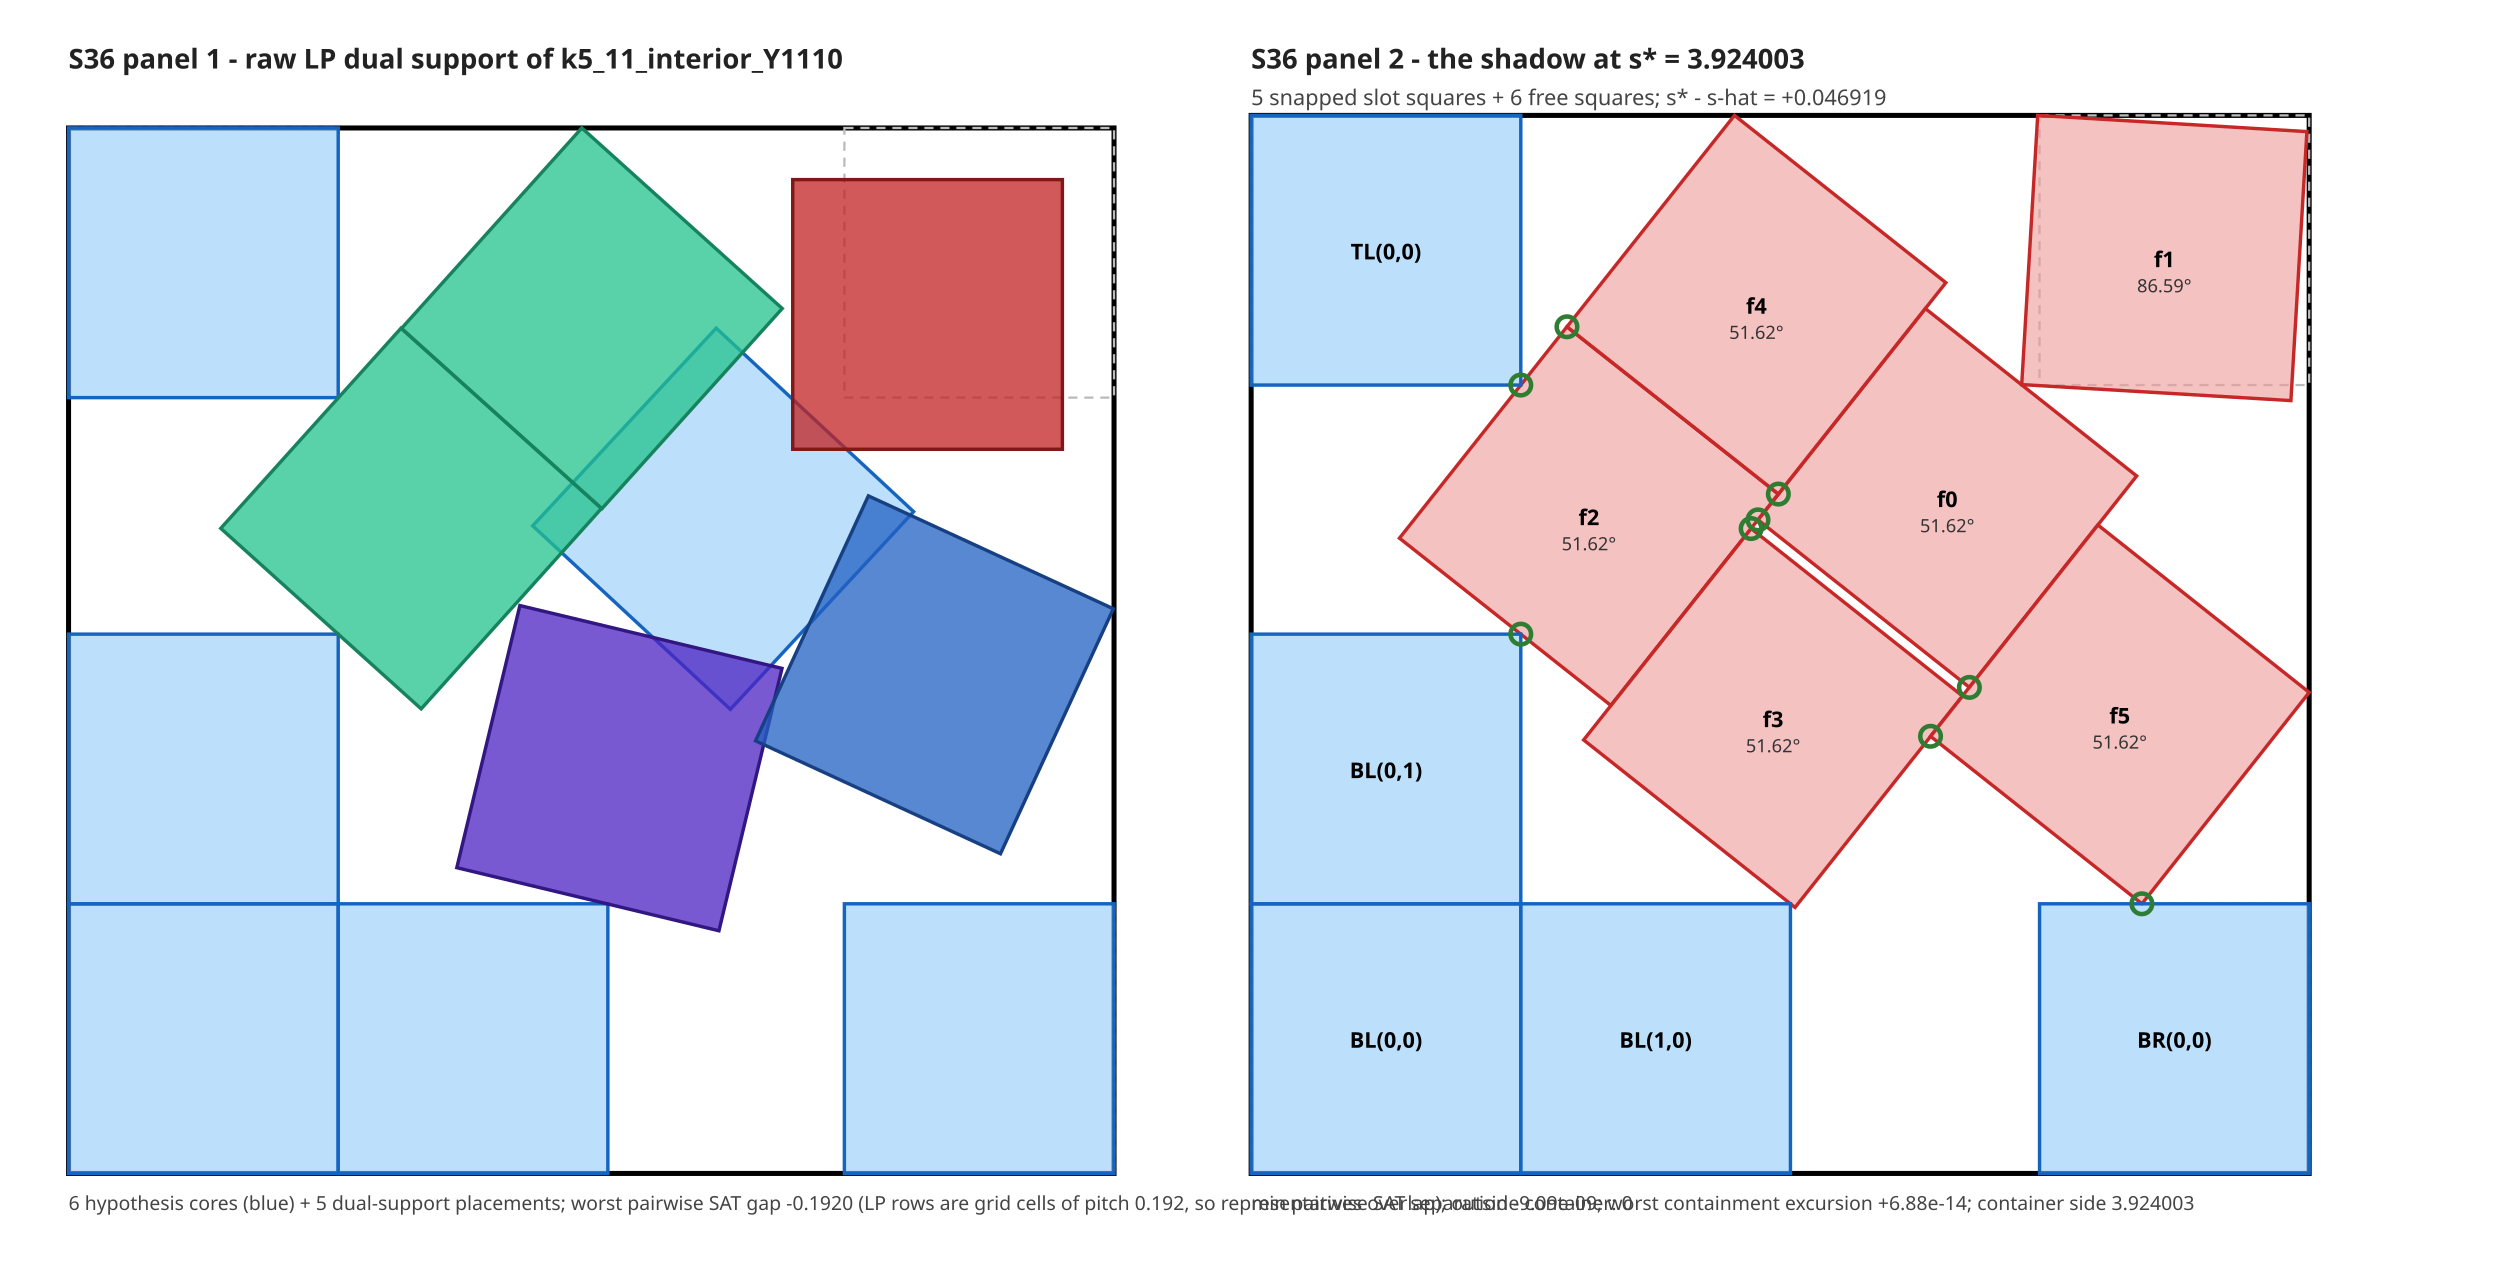
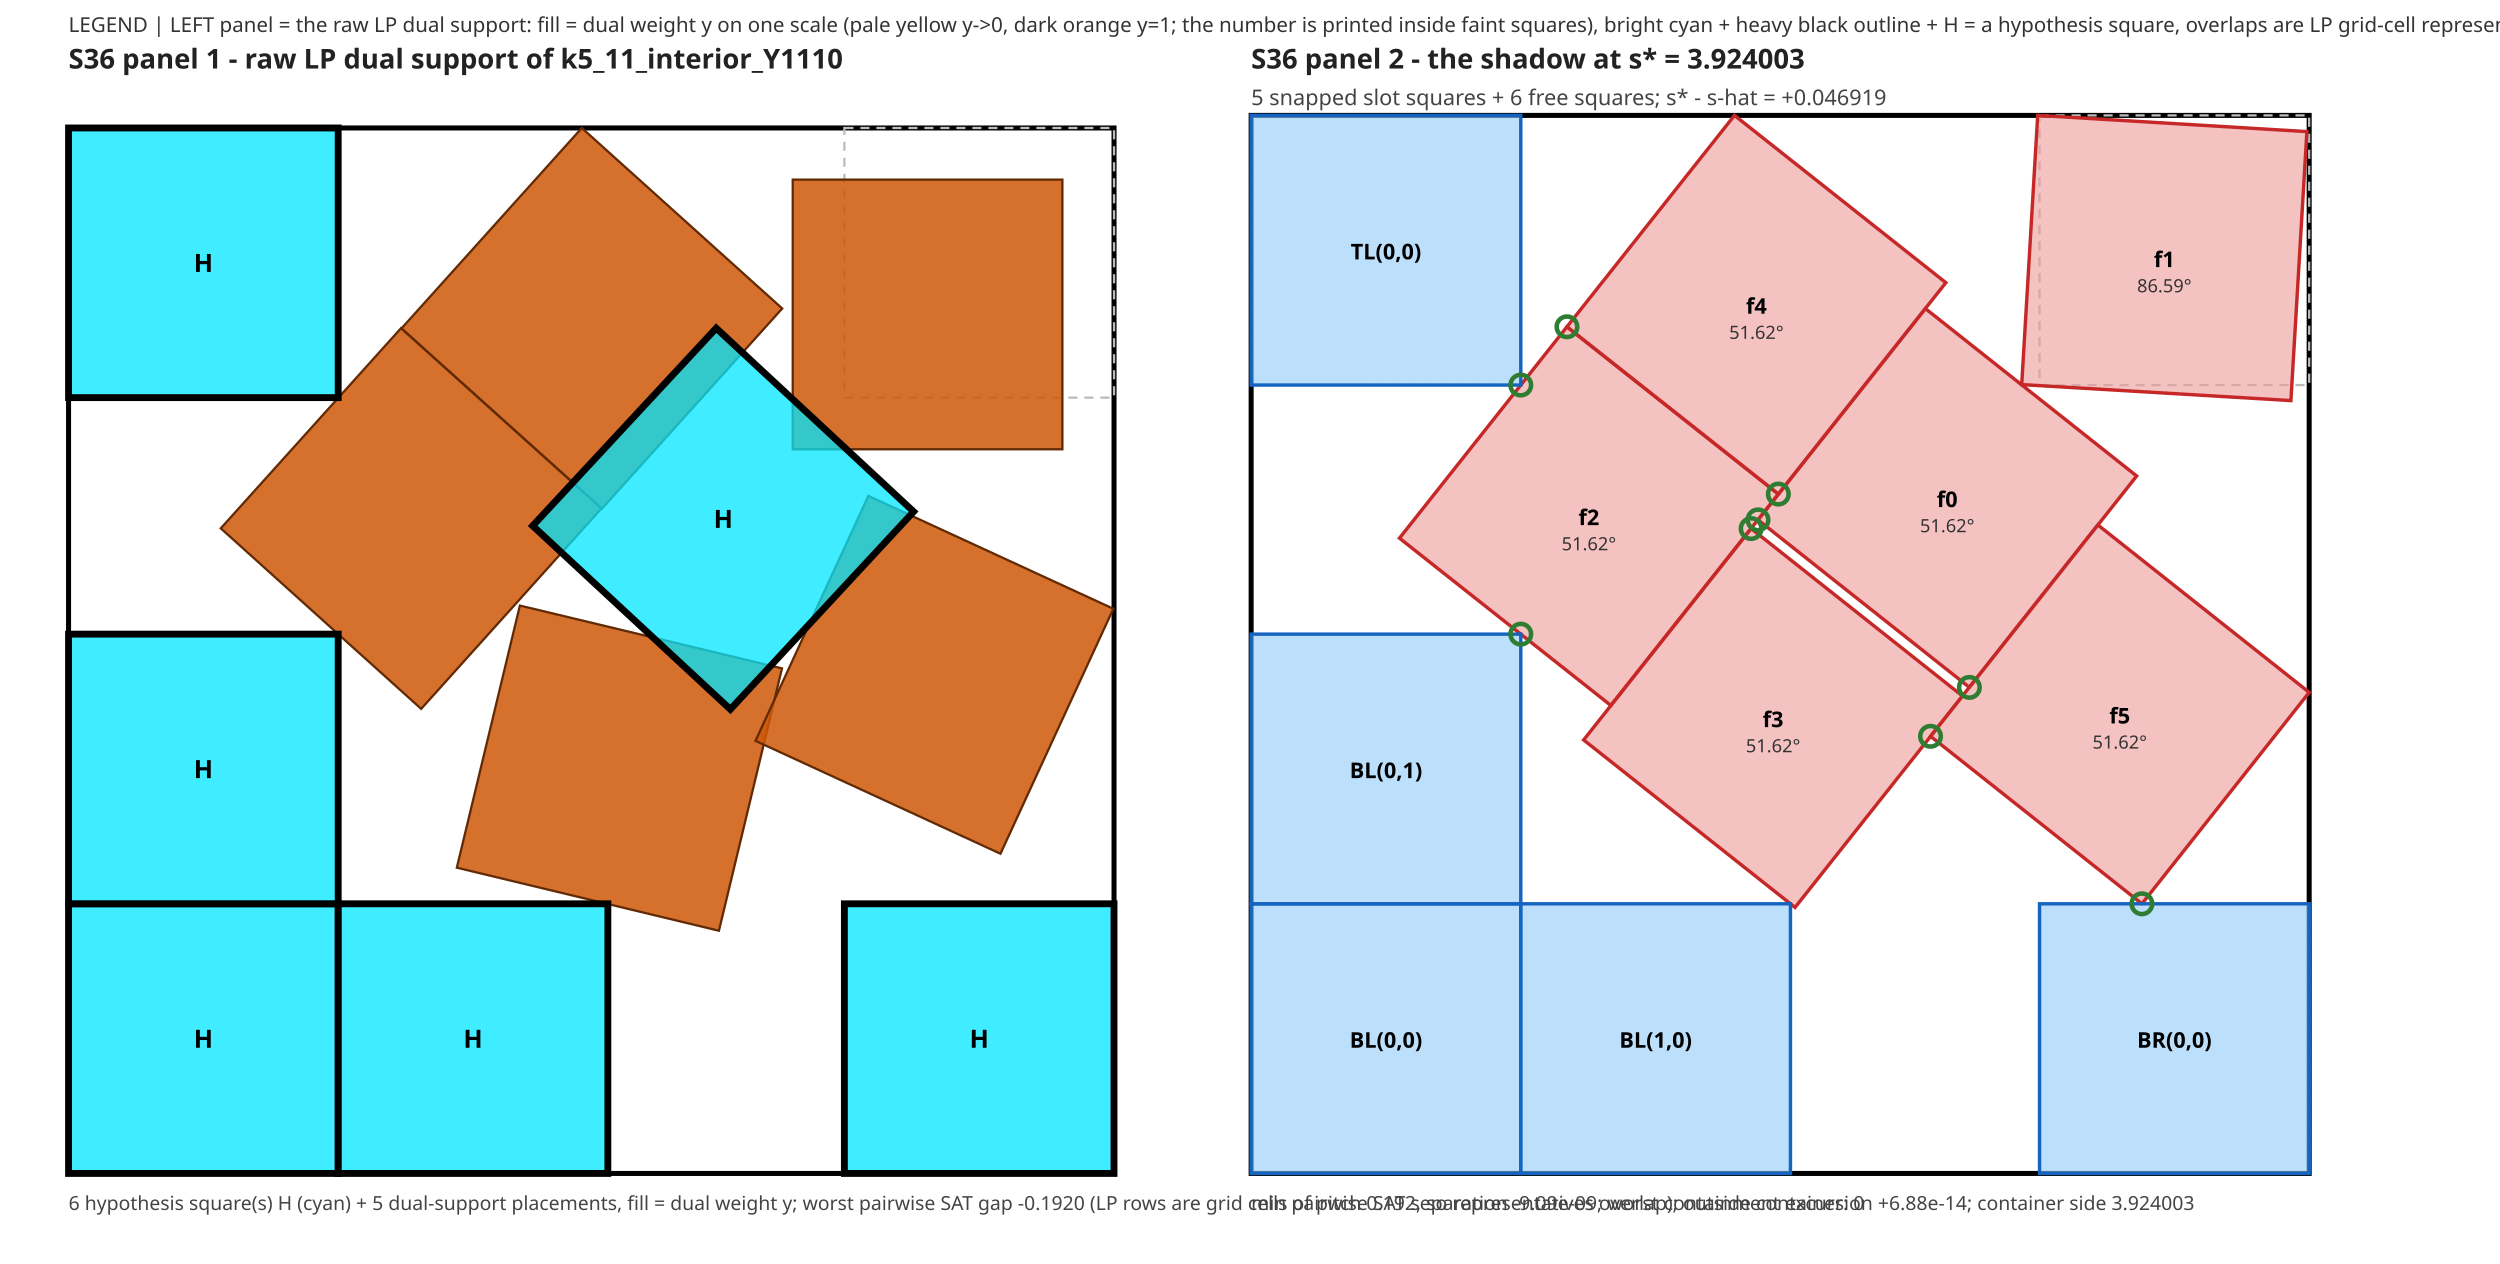
<svg xmlns="http://www.w3.org/2000/svg" width="1094" height="553" font-family="Segoe UI, sans-serif" style="background:#fff">
+   <text x="30.0" y="14.0" font-size="9" fill="#333" text-anchor="start">LEGEND  |  LEFT panel = the raw LP dual support: fill = dual weight y on one scale (pale yellow y-&gt;0, dark orange y=1; the number is printed inside faint squares), bright cyan + heavy black outline + H = a hypothesis square, overlaps are LP grid-cell representatives.  |  RIGHT panel = the minimised packing at s*: blue = slot square (named cell), red = free square (f-index + tilt), green ring = contact at gap &lt; 1e-6.</text>
  <text x="30.0" y="30.0" font-size="12" fill="#222" text-anchor="start" font-weight="bold">S36 panel 1 - raw LP dual support of k5_11_interior_Y1110</text>
  <rect x="30" y="56.0" width="457.5" height="457.5" fill="none" stroke="#000" stroke-width="2.2" />
  <rect x="30.0" y="395.5" width="118" height="118" fill="none" stroke="#bbb" stroke-width="1" stroke-dasharray="4,3" />
  <rect x="369.5" y="395.5" width="118" height="118" fill="none" stroke="#bbb" stroke-width="1" stroke-dasharray="4,3" />
  <rect x="30.0" y="56.0" width="118" height="118" fill="none" stroke="#bbb" stroke-width="1" stroke-dasharray="4,3" />
  <rect x="369.5" y="56.0" width="118" height="118" fill="none" stroke="#bbb" stroke-width="1" stroke-dasharray="4,3" />
-   <polygon points="30.0,513.5 148.0,513.5 148.0,395.5 30.0,395.5" fill="#90caf9" fill-opacity="0.60" stroke="#1565c0" stroke-width="1.5" />
-   <polygon points="30.0,395.5 148.0,395.5 148.0,277.5 30.0,277.5" fill="#90caf9" fill-opacity="0.60" stroke="#1565c0" stroke-width="1.5" />
-   <polygon points="30.0,174.0 148.0,174.0 148.0,56.0 30.0,56.0" fill="#90caf9" fill-opacity="0.60" stroke="#1565c0" stroke-width="1.5" />
-   <polygon points="148.0,513.5 266.0,513.5 266.0,395.5 148.0,395.5" fill="#90caf9" fill-opacity="0.60" stroke="#1565c0" stroke-width="1.5" />
-   <polygon points="369.5,513.5 487.5,513.5 487.5,395.5 369.5,395.5" fill="#90caf9" fill-opacity="0.60" stroke="#1565c0" stroke-width="1.5" />
-   <polygon points="319.6,310.4 399.8,223.9 313.4,143.6 233.1,230.1" fill="#90caf9" fill-opacity="0.60" stroke="#1565c0" stroke-width="1.5" />
-   <polygon points="346.9,196.6 464.9,196.6 464.9,78.6 346.9,78.6" fill="hsl(0,70%,45%)" fill-opacity="0.75" stroke="hsl(0,70%,30%)" stroke-width="1.5" />
-   <polygon points="184.3,310.2 263.2,222.5 175.5,143.6 96.6,231.2" fill="hsl(160,70%,45%)" fill-opacity="0.75" stroke="hsl(160,70%,30%)" stroke-width="1.5" />
-   <polygon points="314.6,407.3 342.2,292.5 227.5,265.0 199.9,379.7" fill="hsl(255,70%,45%)" fill-opacity="0.75" stroke="hsl(255,70%,30%)" stroke-width="1.5" />
-   <polygon points="263.4,222.6 342.3,135.0 254.6,56.0 175.7,143.7" fill="hsl(160,70%,45%)" fill-opacity="0.75" stroke="hsl(160,70%,30%)" stroke-width="1.5" />
-   <polygon points="437.8,373.6 487.2,266.4 380.0,217.0 330.6,324.2" fill="hsl(217,70%,45%)" fill-opacity="0.75" stroke="hsl(217,70%,30%)" stroke-width="1.5" />
-   <text x="30.0" y="529.5" font-size="8.5" fill="#444" text-anchor="start">6 hypothesis cores (blue) + 5 dual-support placements; worst pairwise SAT gap -0.1920 (LP rows are grid cells of pitch 0.192, so representatives overlap); outside container: 0</text>
+   <polygon points="346.9,196.6 464.9,196.6 464.9,78.6 346.9,78.6" fill="hsl(24,92%,42%)" fill-opacity="0.85" stroke="hsl(24,92%,20%)" stroke-width="1.0" />
+   <polygon points="184.3,310.2 263.2,222.5 175.5,143.6 96.6,231.2" fill="hsl(24,92%,42%)" fill-opacity="0.85" stroke="hsl(24,92%,20%)" stroke-width="1.0" />
+   <polygon points="314.6,407.3 342.2,292.5 227.5,265.0 199.9,379.7" fill="hsl(24,92%,42%)" fill-opacity="0.85" stroke="hsl(24,92%,20%)" stroke-width="1.0" />
+   <polygon points="263.4,222.6 342.3,135.0 254.6,56.0 175.7,143.7" fill="hsl(24,92%,42%)" fill-opacity="0.85" stroke="hsl(24,92%,20%)" stroke-width="1.0" />
+   <polygon points="437.8,373.6 487.2,266.4 380.0,217.0 330.6,324.2" fill="hsl(24,92%,42%)" fill-opacity="0.85" stroke="hsl(24,92%,20%)" stroke-width="1.0" />
+   <polygon points="30.0,513.5 148.0,513.5 148.0,395.5 30.0,395.5" fill="#00e5ff" fill-opacity="0.75" stroke="#000000" stroke-width="3.0" />
+   <text x="89.0" y="458.5" font-size="11" fill="#000" text-anchor="middle" font-weight="bold">H</text>
+   <polygon points="30.0,395.5 148.0,395.5 148.0,277.5 30.0,277.5" fill="#00e5ff" fill-opacity="0.75" stroke="#000000" stroke-width="3.0" />
+   <text x="89.0" y="340.5" font-size="11" fill="#000" text-anchor="middle" font-weight="bold">H</text>
+   <polygon points="30.0,174.0 148.0,174.0 148.0,56.0 30.0,56.0" fill="#00e5ff" fill-opacity="0.75" stroke="#000000" stroke-width="3.0" />
+   <text x="89.0" y="119.0" font-size="11" fill="#000" text-anchor="middle" font-weight="bold">H</text>
+   <polygon points="148.0,513.5 266.0,513.5 266.0,395.5 148.0,395.5" fill="#00e5ff" fill-opacity="0.75" stroke="#000000" stroke-width="3.0" />
+   <text x="207.0" y="458.5" font-size="11" fill="#000" text-anchor="middle" font-weight="bold">H</text>
+   <polygon points="369.5,513.5 487.5,513.5 487.5,395.5 369.5,395.5" fill="#00e5ff" fill-opacity="0.75" stroke="#000000" stroke-width="3.0" />
+   <text x="428.5" y="458.5" font-size="11" fill="#000" text-anchor="middle" font-weight="bold">H</text>
+   <polygon points="319.6,310.4 399.8,223.9 313.4,143.6 233.1,230.1" fill="#00e5ff" fill-opacity="0.75" stroke="#000000" stroke-width="3.0" />
+   <text x="316.5" y="231.0" font-size="11" fill="#000" text-anchor="middle" font-weight="bold">H</text>
+   <text x="30.0" y="529.5" font-size="8.5" fill="#444" text-anchor="start">6 hypothesis square(s) H (cyan) + 5 dual-support placements, fill = dual weight y; worst pairwise SAT gap -0.1920 (LP rows are grid cells of pitch 0.192, so representatives overlap); outside container: 0</text>
  <text x="547.5" y="30.0" font-size="12" fill="#222" text-anchor="start" font-weight="bold">S36 panel 2 - the shadow at s* = 3.924003</text>
  <text x="547.5" y="46.0" font-size="9.5" fill="#444" text-anchor="start">5 snapped slot squares + 6 free squares; s* - s-hat = +0.046919</text>
  <rect x="547.496" y="50.5" width="463.0" height="463.0" fill="none" stroke="#000" stroke-width="2.2" />
  <rect x="547.5" y="395.5" width="118" height="118" fill="none" stroke="#bbb" stroke-width="1" stroke-dasharray="4,3" />
  <rect x="892.5" y="395.5" width="118" height="118" fill="none" stroke="#bbb" stroke-width="1" stroke-dasharray="4,3" />
  <rect x="547.5" y="50.5" width="118" height="118" fill="none" stroke="#bbb" stroke-width="1" stroke-dasharray="4,3" />
  <rect x="892.5" y="50.5" width="118" height="118" fill="none" stroke="#bbb" stroke-width="1" stroke-dasharray="4,3" />
  <polygon points="861.8,300.8 935.0,208.3 842.5,135.0 769.3,227.5" fill="#ef9a9a" fill-opacity="0.60" stroke="#c62828" stroke-width="1.5" />
  <text x="852.1" y="221.9" font-size="9.5" fill="#000" text-anchor="middle" font-weight="bold">f0</text>
  <text x="852.1" y="232.9" font-size="8" fill="#333" text-anchor="middle">51.62°</text>
  <polygon points="884.7,168.3 1002.5,175.3 1009.5,57.6 891.7,50.5" fill="#ef9a9a" fill-opacity="0.60" stroke="#c62828" stroke-width="1.5" />
  <text x="947.1" y="116.9" font-size="9.5" fill="#000" text-anchor="middle" font-weight="bold">f1</text>
  <text x="947.1" y="127.9" font-size="8" fill="#333" text-anchor="middle">86.59°</text>
  <polygon points="704.9,308.7 778.2,216.2 685.7,143.0 612.4,235.5" fill="#ef9a9a" fill-opacity="0.60" stroke="#c62828" stroke-width="1.5" />
  <text x="695.3" y="229.8" font-size="9.5" fill="#000" text-anchor="middle" font-weight="bold">f2</text>
  <text x="695.3" y="240.8" font-size="8" fill="#333" text-anchor="middle">51.62°</text>
  <polygon points="785.5,397.1 858.8,304.6 766.3,231.3 693.0,323.8" fill="#ef9a9a" fill-opacity="0.60" stroke="#c62828" stroke-width="1.5" />
  <text x="775.9" y="318.2" font-size="9.5" fill="#000" text-anchor="middle" font-weight="bold">f3</text>
  <text x="775.9" y="329.2" font-size="8" fill="#333" text-anchor="middle">51.62°</text>
  <polygon points="778.2,216.2 851.5,123.7 759.0,50.5 685.7,143.0" fill="#ef9a9a" fill-opacity="0.60" stroke="#c62828" stroke-width="1.5" />
  <text x="768.6" y="137.3" font-size="9.5" fill="#000" text-anchor="middle" font-weight="bold">f4</text>
  <text x="768.6" y="148.3" font-size="8" fill="#333" text-anchor="middle">51.62°</text>
  <polygon points="937.3,395.5 1010.5,303.0 918.0,229.7 844.8,322.2" fill="#ef9a9a" fill-opacity="0.60" stroke="#c62828" stroke-width="1.5" />
  <text x="927.6" y="316.6" font-size="9.5" fill="#000" text-anchor="middle" font-weight="bold">f5</text>
  <text x="927.6" y="327.6" font-size="8" fill="#333" text-anchor="middle">51.62°</text>
  <polygon points="547.5,513.5 665.5,513.5 665.5,395.5 547.5,395.5" fill="#90caf9" fill-opacity="0.60" stroke="#1565c0" stroke-width="1.5" />
  <text x="606.5" y="458.5" font-size="9.5" fill="#000" text-anchor="middle" font-weight="bold">BL(0,0)</text>
  <polygon points="547.5,395.5 665.5,395.5 665.5,277.5 547.5,277.5" fill="#90caf9" fill-opacity="0.60" stroke="#1565c0" stroke-width="1.5" />
  <text x="606.5" y="340.5" font-size="9.5" fill="#000" text-anchor="middle" font-weight="bold">BL(0,1)</text>
  <polygon points="665.5,513.5 783.5,513.5 783.5,395.5 665.5,395.5" fill="#90caf9" fill-opacity="0.60" stroke="#1565c0" stroke-width="1.5" />
  <text x="724.5" y="458.5" font-size="9.5" fill="#000" text-anchor="middle" font-weight="bold">BL(1,0)</text>
  <polygon points="892.5,513.5 1010.5,513.5 1010.5,395.5 892.5,395.5" fill="#90caf9" fill-opacity="0.60" stroke="#1565c0" stroke-width="1.5" />
  <text x="951.5" y="458.5" font-size="9.5" fill="#000" text-anchor="middle" font-weight="bold">BR(0,0)</text>
  <polygon points="547.5,168.5 665.5,168.5 665.5,50.5 547.5,50.5" fill="#90caf9" fill-opacity="0.60" stroke="#1565c0" stroke-width="1.5" />
  <text x="606.5" y="113.5" font-size="9.5" fill="#000" text-anchor="middle" font-weight="bold">TL(0,0)</text>
  <circle cx="769.3" cy="227.5" r="4.5" fill="none" stroke="#2e7d32" stroke-width="2" />
  <circle cx="778.2" cy="216.2" r="4.5" fill="none" stroke="#2e7d32" stroke-width="2" />
  <circle cx="861.8" cy="300.8" r="4.5" fill="none" stroke="#2e7d32" stroke-width="2" />
  <circle cx="766.3" cy="231.3" r="4.5" fill="none" stroke="#2e7d32" stroke-width="2" />
  <circle cx="685.7" cy="143.0" r="4.5" fill="none" stroke="#2e7d32" stroke-width="2" />
  <circle cx="665.5" cy="277.5" r="4.5" fill="none" stroke="#2e7d32" stroke-width="2" />
  <circle cx="665.5" cy="168.5" r="4.5" fill="none" stroke="#2e7d32" stroke-width="2" />
  <circle cx="844.8" cy="322.2" r="4.5" fill="none" stroke="#2e7d32" stroke-width="2" />
  <circle cx="937.3" cy="395.5" r="4.5" fill="none" stroke="#2e7d32" stroke-width="2" />
  <text x="547.5" y="529.5" font-size="8.5" fill="#444" text-anchor="start">min pairwise SAT separation -9.09e-09; worst containment excursion +6.88e-14; container side 3.924003</text>
</svg>
